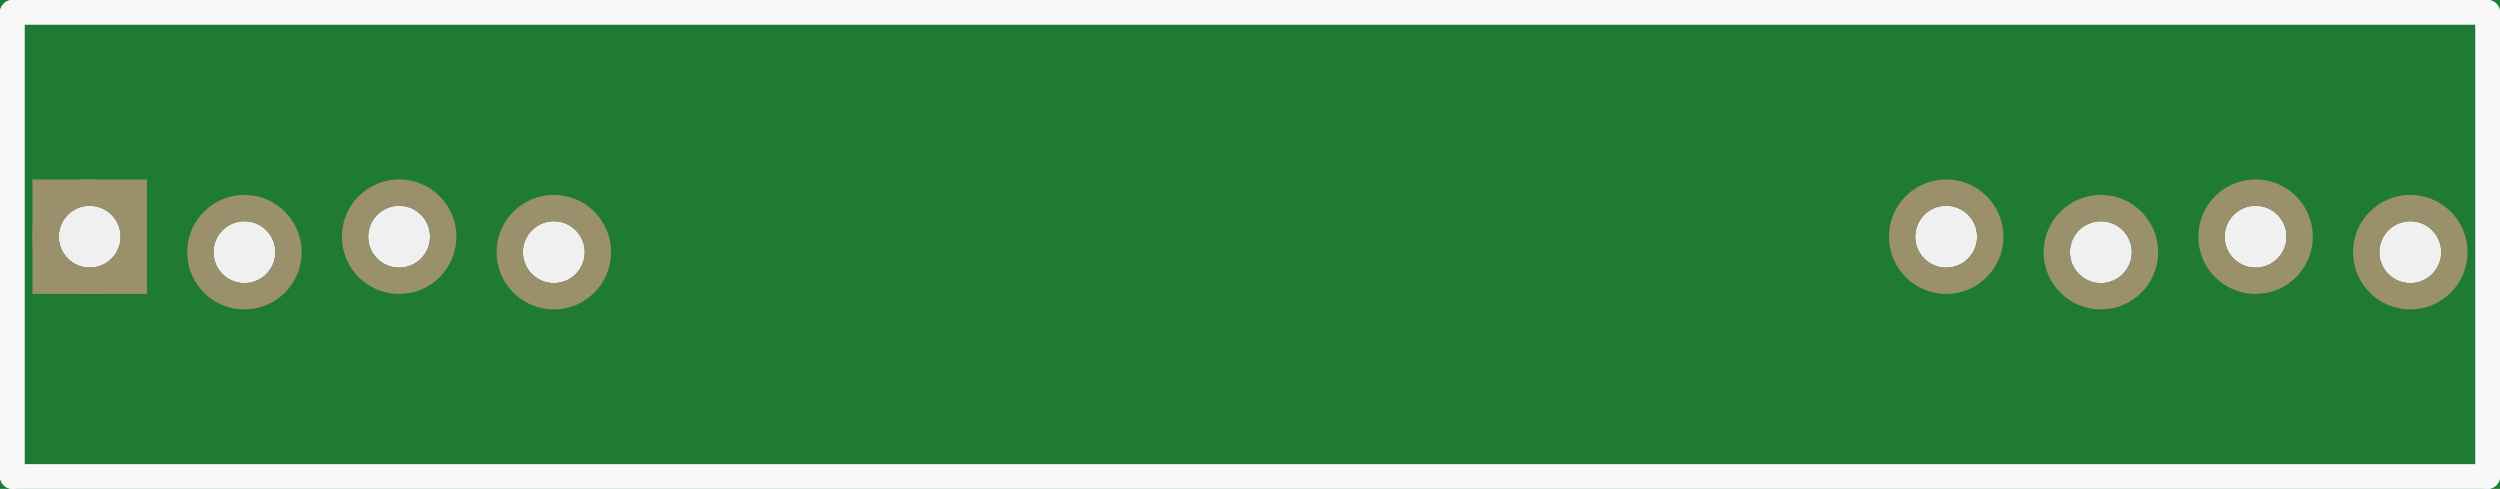
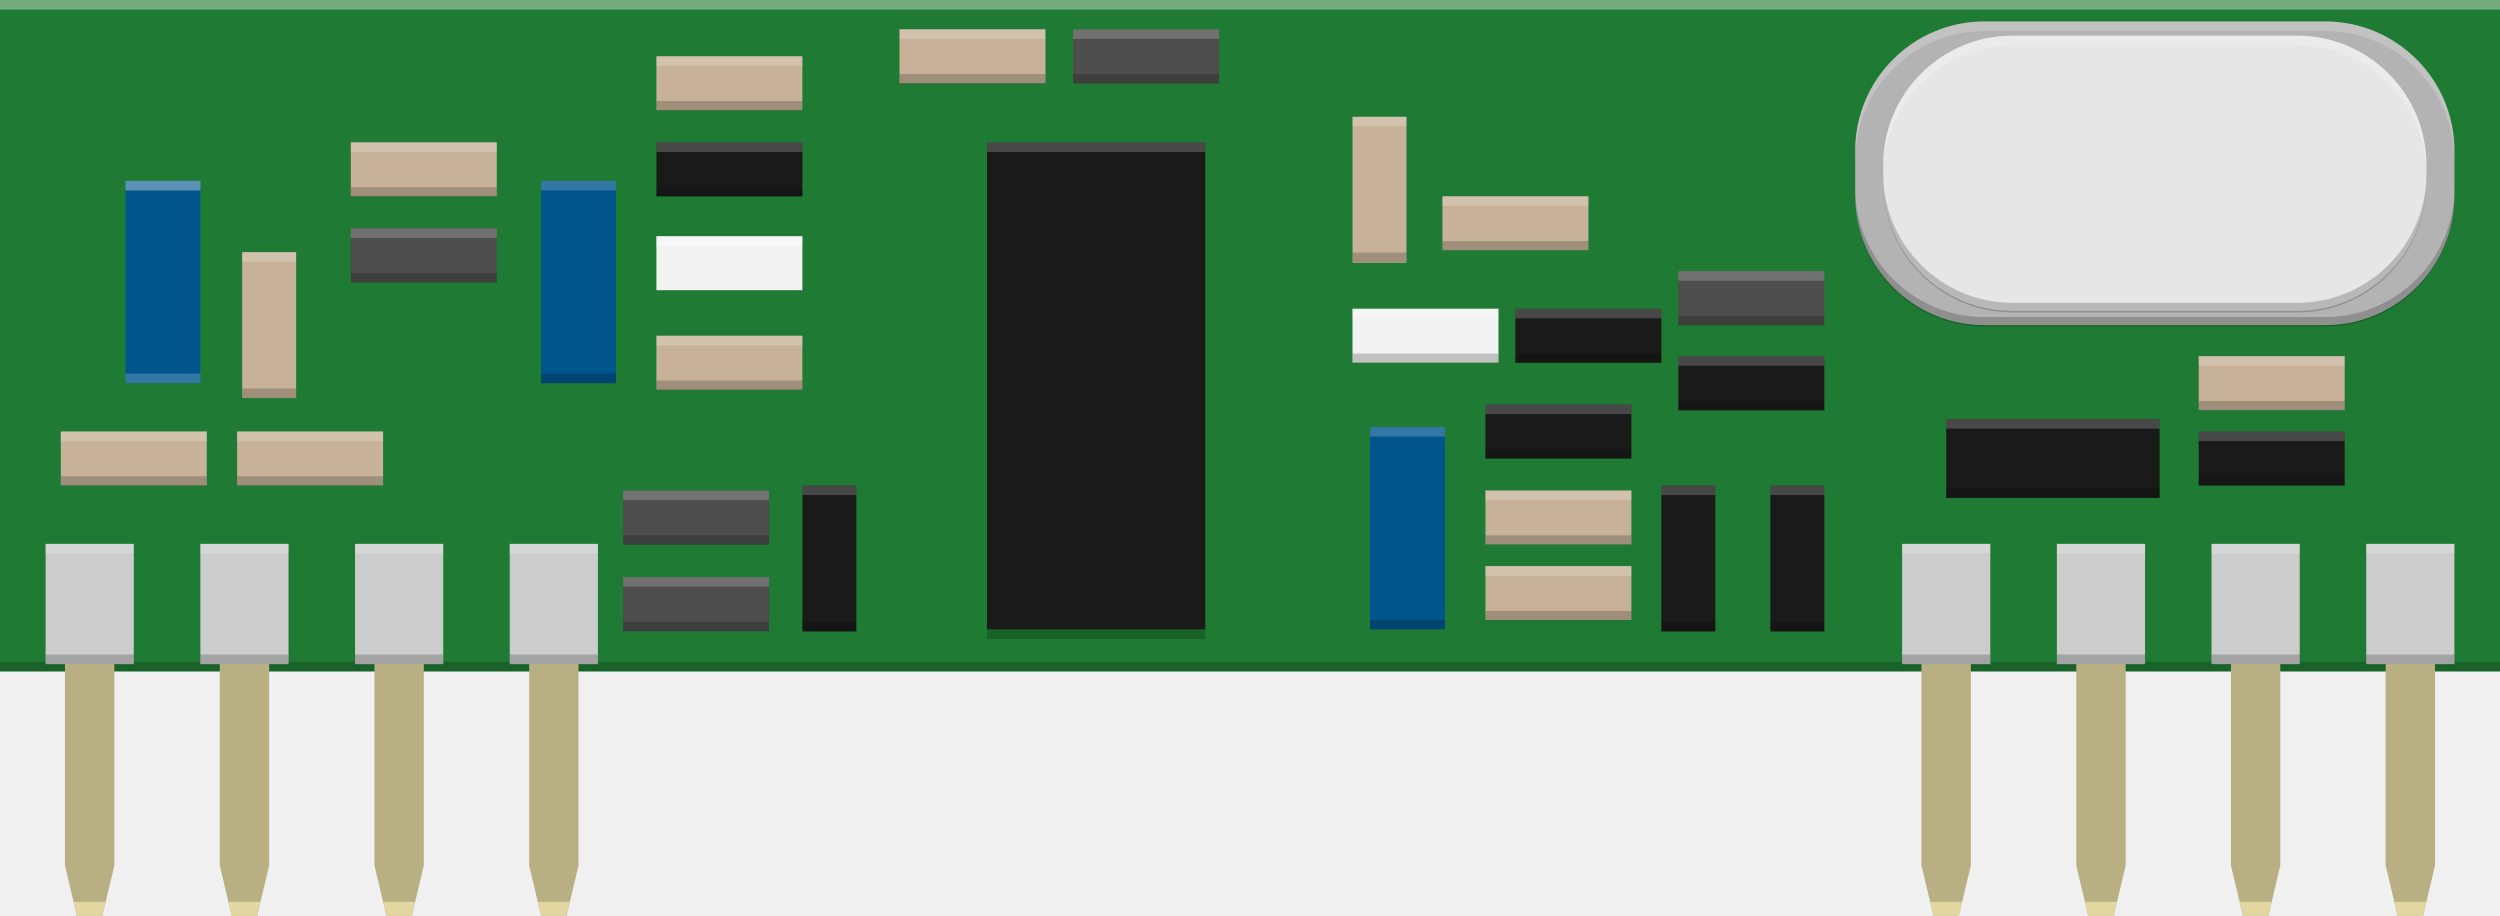
- <svg xmlns="http://www.w3.org/2000/svg" version="1.2" baseProfile="tiny" x="0in" y="0in" width="1.616in" height="0.316in" viewBox="0 0 41.046 8.026">
+ <svg xmlns="http://www.w3.org/2000/svg" version="1.1" id="Ebene_1" x="0px" y="0px" width="116.352px" height="42.626px" viewBox="0 -19.874 116.352 42.626" enable-background="new 0 -19.874 116.352 42.626" xml:space="preserve">
+   <rect x="0" y="-19.874" fill="#1F7A34" width="116.352" height="31.25" />
+   <rect x="0" y="10.929" opacity="0.2" width="116.352" height="0.447" />
  <g id="breadboard">
-     <path fill="#1F7A34" stroke="none" stroke-width="0" d="M0,0l41.046,0 0,8.026 -41.046,0 0,-8.026z M0.965,3.886a0.508,0.508 0 1 0 1.016,0 0.508,0.508 0 1 0 -1.016,0z M3.505,4.14a0.508,0.508 0 1 0 1.016,0 0.508,0.508 0 1 0 -1.016,0z M6.045,3.886a0.508,0.508 0 1 0 1.016,0 0.508,0.508 0 1 0 -1.016,0z M8.585,4.14a0.508,0.508 0 1 0 1.016,0 0.508,0.508 0 1 0 -1.016,0z M31.445,3.886a0.508,0.508 0 1 0 1.016,0 0.508,0.508 0 1 0 -1.016,0z M33.985,4.14a0.508,0.508 0 1 0 1.016,0 0.508,0.508 0 1 0 -1.016,0z M36.525,3.886a0.508,0.508 0 1 0 1.016,0 0.508,0.508 0 1 0 -1.016,0z M39.065,4.14a0.508,0.508 0 1 0 1.016,0 0.508,0.508 0 1 0 -1.016,0z " />
-     <circle id="connector0pin" connectorname="GND@1" cx="1.473" cy="3.886" r="0.724" stroke="#9A916C" stroke-width="0.432" fill="none" />
-     <path stroke="none" stroke-width="0" d="m0.533,2.946 1.88,0 0,1.88 -1.88,0 0,-3zM0.965,3.886a0.508,0.508 0 1 0 1.016,0 0.508,0.508 0 1 0 -1.016,0z " fill="#9A916C" />
-     <circle id="connector1pin" connectorname="DATA@1" cx="4.013" cy="4.14" r="0.724" stroke="#9A916C" stroke-width="0.432" fill="none" />
-     <circle id="connector2pin" connectorname="DATA@2" cx="6.553" cy="3.886" r="0.724" stroke="#9A916C" stroke-width="0.432" fill="none" />
-     <circle id="connector6pin" connectorname="+5V@1" cx="9.093" cy="4.14" r="0.724" stroke="#9A916C" stroke-width="0.432" fill="none" />
-     <circle id="connector5pin" connectorname="+5V@2" cx="31.953" cy="3.886" r="0.724" stroke="#9A916C" stroke-width="0.432" fill="none" />
-     <circle id="connector3pin" connectorname="GND@2" cx="34.493" cy="4.14" r="0.724" stroke="#9A916C" stroke-width="0.432" fill="none" />
-     <circle id="connector4pin" connectorname="GND@3" cx="37.033" cy="3.886" r="0.724" stroke="#9A916C" stroke-width="0.432" fill="none" />
-     <circle id="connector7pin" connectorname="ANT" cx="39.573" cy="4.14" r="0.724" stroke="#9A916C" stroke-width="0.432" fill="none" />
-     <line class="other" x1="0.203" y1="0.203" x2="0.203" y2="7.823" stroke="#f8f8f8" stroke-width="0.406" stroke-linecap="round" />
-     <line class="other" x1="0.203" y1="7.823" x2="40.843" y2="7.823" stroke="#f8f8f8" stroke-width="0.406" stroke-linecap="round" />
-     <line class="other" x1="40.843" y1="7.823" x2="40.843" y2="0.203" stroke="#f8f8f8" stroke-width="0.406" stroke-linecap="round" />
-     <line class="other" x1="40.843" y1="0.203" x2="0.203" y2="0.203" stroke="#f8f8f8" stroke-width="0.406" stroke-linecap="round" />
+     <circle id="connector0pin" fill="none" cx="4.176" cy="20.7" r="2.052" />
+     <circle id="connector1pin" fill="none" cx="11.376" cy="20.7" r="2.052" />
+     <circle id="connector2pin" fill="none" cx="18.576" cy="20.7" r="2.052" />
+     <circle id="connector6pin" fill="none" cx="25.776" cy="20.7" r="2.052" />
+     <circle id="connector5pin" fill="none" cx="90.576" cy="20.7" r="2.052" />
+     <circle id="connector3pin" fill="none" cx="97.776" cy="20.7" r="2.052" />
+     <circle id="connector4pin" fill="none" cx="104.976" cy="20.7" r="2.052" />
+     <circle id="connector7pin" fill="none" cx="112.176" cy="20.7" r="2.052" />
+   </g>
+   <g>
+     <polygon fill="#B8AF82" points="113.328,20.406 112.77,22.752 111.588,22.752 111.031,20.406 111.031,8.983 113.328,8.983  " />
+     <polygon fill="#E2D6A1" points="112.77,22.752 112.926,22.096 111.432,22.096 111.588,22.752  " />
+   </g>
+   <g>
+     <polygon fill="#B8AF82" points="106.127,20.406 105.571,22.752 104.389,22.752 103.83,20.406 103.83,8.983 106.127,8.983  " />
+     <polygon fill="#E2D6A1" points="105.571,22.752 105.727,22.096 104.233,22.096 104.389,22.752  " />
+   </g>
+   <g>
+     <polygon fill="#B8AF82" points="98.93,20.406 98.369,22.752 97.19,22.752 96.632,20.406 96.632,8.983 98.93,8.983  " />
+     <polygon fill="#E2D6A1" points="98.369,22.752 98.528,22.096 97.033,22.096 97.19,22.752  " />
+   </g>
+   <g>
+     <polygon fill="#B8AF82" points="91.725,20.406 91.164,22.752 89.985,22.752 89.426,20.406 89.426,8.983 91.725,8.983  " />
+     <polygon fill="#E2D6A1" points="91.164,22.752 91.323,22.096 89.828,22.096 89.985,22.752  " />
+   </g>
+   <g>
+     <polygon fill="#B8AF82" points="26.925,20.406 26.366,22.752 25.185,22.752 24.628,20.406 24.628,8.983 26.925,8.983  " />
+     <polygon fill="#E2D6A1" points="26.366,22.752 26.523,22.096 25.029,22.096 25.185,22.752  " />
+   </g>
+   <g>
+     <polygon fill="#B8AF82" points="19.724,20.406 19.167,22.752 17.986,22.752 17.427,20.406 17.427,8.983 19.724,8.983  " />
+     <polygon fill="#E2D6A1" points="19.167,22.752 19.323,22.096 17.829,22.096 17.986,22.752  " />
+   </g>
+   <g>
+     <polygon fill="#B8AF82" points="12.527,20.406 11.966,22.752 10.786,22.752 10.229,20.406 10.229,8.983 12.527,8.983  " />
+     <polygon fill="#E2D6A1" points="11.966,22.752 12.124,22.096 10.63,22.096 10.786,22.752  " />
+   </g>
+   <g>
+     <polygon fill="#B8AF82" points="5.322,20.406 4.761,22.752 3.581,22.752 3.023,20.406 3.023,8.983 5.322,8.983  " />
+     <polygon fill="#E2D6A1" points="4.761,22.752 4.919,22.096 3.425,22.096 3.581,22.752  " />
+   </g>
+   <rect x="2.122" y="5.438" fill="#CCCCCC" width="4.104" height="5.597" />
+   <rect x="9.325" y="5.438" fill="#CCCCCC" width="4.104" height="5.597" />
+   <rect x="16.524" y="5.438" fill="#CCCCCC" width="4.104" height="5.597" />
+   <rect x="23.723" y="5.438" fill="#CCCCCC" width="4.104" height="5.597" />
+   <rect x="88.526" y="5.438" fill="#CCCCCC" width="4.104" height="5.597" />
+   <rect x="95.729" y="5.438" fill="#CCCCCC" width="4.104" height="5.597" />
+   <rect x="102.927" y="5.438" fill="#CCCCCC" width="4.104" height="5.597" />
+   <rect x="110.126" y="5.438" fill="#CCCCCC" width="4.104" height="5.597" />
+   <g>
+     <rect x="5.843" y="-11.458" fill="#00558D" width="3.482" height="9.417" />
+     <rect x="25.184" y="-11.458" fill="#00558D" width="3.482" height="9.417" />
+     <rect x="16.327" y="-13.25" fill="#C7B299" width="6.793" height="2.512" />
+     <rect x="16.327" y="-9.245" fill="#4D4D4D" width="6.793" height="2.512" />
+     <rect x="2.83" y="0.208" fill="#C7B299" width="6.793" height="2.512" />
+     <rect x="11.036" y="0.208" fill="#C7B299" width="6.793" height="2.512" />
+     <rect x="30.55" y="-8.88" fill="#F2F2F2" width="6.793" height="2.512" />
+     <rect x="30.55" y="-4.249" fill="#C7B299" width="6.793" height="2.512" />
+     <rect x="69.133" y="-1.048" fill="#1A1A1A" width="6.793" height="2.512" />
+     <rect x="62.947" y="-5.505" fill="#F2F2F2" width="6.793" height="2.512" />
+     <rect x="70.529" y="-5.505" fill="#1A1A1A" width="6.793" height="2.512" />
+     <rect x="78.112" y="-7.255" fill="#4D4D4D" width="6.793" height="2.512" />
+     <rect x="78.112" y="-3.296" fill="#1A1A1A" width="6.793" height="2.512" />
+     <rect x="67.133" y="-10.738" fill="#C7B299" width="6.793" height="2.512" />
+     <rect x="30.55" y="-17.255" fill="#C7B299" width="6.793" height="2.512" />
+     <rect x="30.551" y="-13.25" fill="#1A1A1A" width="6.793" height="2.512" />
+     <rect x="90.578" y="-0.372" fill="#1A1A1A" width="9.932" height="3.672" />
+     <rect x="102.33" y="0.208" fill="#1A1A1A" width="6.793" height="2.512" />
+     <rect x="102.33" y="-3.296" fill="#C7B299" width="6.793" height="2.512" />
+     <rect x="62.948" y="-14.439" fill="#C7B299" width="2.511" height="6.793" />
+     <rect x="77.322" y="2.72" fill="#1A1A1A" width="2.511" height="6.793" />
+     <rect x="82.395" y="2.72" fill="#1A1A1A" width="2.511" height="6.793" />
+     <rect x="37.344" y="2.72" fill="#1A1A1A" width="2.511" height="6.793" />
+     <rect x="11.271" y="-8.14" fill="#C7B299" width="2.511" height="6.793" />
+     <rect x="49.947" y="-18.511" fill="#4D4D4D" width="6.793" height="2.512" />
+     <rect x="41.863" y="-18.511" fill="#C7B299" width="6.793" height="2.512" />
+     <rect x="69.133" y="2.954" fill="#C7B299" width="6.793" height="2.512" />
+     <rect x="69.133" y="6.472" fill="#C7B299" width="6.793" height="2.512" />
+     <rect x="29" y="2.954" fill="#4D4D4D" width="6.793" height="2.512" />
+     <rect x="29" y="6.981" fill="#4D4D4D" width="6.793" height="2.512" />
+     <rect x="63.767" fill="#00558D" width="3.482" height="9.417" />
+     <rect x="45.933" y="-13.25" fill="#1A1A1A" width="10.16" height="22.667" />
+   </g>
+   <path fill="#B3B3B3" d="M114.231-10.743c0,3.3-2.7,6-6,6H92.343c-3.3,0-6-2.7-6-6v-2.131c0-3.3,2.7-6,6-6h15.888c3.3,0,6,2.7,6,6  V-10.743z" />
+   <path fill="#E6E6E6" d="M112.926-11.404c0,3.3-2.7,6-6,6H93.648c-3.3,0-6-2.7-6-6v-0.809c0-3.3,2.7-6,6-6h13.278c3.3,0,6,2.7,6,6  V-11.404z" />
+   <g opacity="0.2">
+     <rect x="0" y="-19.874" fill="#FFFFFF" width="116.352" height="0.447" />
+     <rect x="2.122" y="5.438" fill="#FFFFFF" width="4.104" height="0.447" />
+     <rect x="9.325" y="5.438" fill="#FFFFFF" width="4.104" height="0.447" />
+     <rect x="16.524" y="5.438" fill="#FFFFFF" width="4.104" height="0.447" />
+     <rect x="23.723" y="5.438" fill="#FFFFFF" width="4.104" height="0.447" />
+     <rect x="88.526" y="5.438" fill="#FFFFFF" width="4.104" height="0.447" />
+     <rect x="95.729" y="5.438" fill="#FFFFFF" width="4.104" height="0.447" />
+     <rect x="102.927" y="5.438" fill="#FFFFFF" width="4.104" height="0.447" />
+     <rect x="110.126" y="5.438" fill="#FFFFFF" width="4.104" height="0.447" />
+     <rect x="5.843" y="-11.458" fill="#FFFFFF" width="3.482" height="0.447" />
+     <rect x="25.184" y="-11.458" fill="#FFFFFF" width="3.482" height="0.447" />
+     <rect x="16.327" y="-13.25" fill="#FFFFFF" width="6.793" height="0.447" />
+     <rect x="16.327" y="-9.245" fill="#FFFFFF" width="6.793" height="0.447" />
+     <rect x="2.83" y="0.208" fill="#FFFFFF" width="6.793" height="0.447" />
+     <rect x="11.036" y="0.208" fill="#FFFFFF" width="6.793" height="0.447" />
+     <rect x="30.55" y="-8.88" fill="#FFFFFF" width="6.793" height="0.447" />
+     <rect x="30.55" y="-4.249" fill="#FFFFFF" width="6.793" height="0.447" />
+     <rect x="69.133" y="-1.048" fill="#FFFFFF" width="6.793" height="0.447" />
+     <rect x="62.947" y="-5.505" fill="#FFFFFF" width="6.793" height="0.447" />
+     <rect x="70.529" y="-5.505" fill="#FFFFFF" width="6.793" height="0.447" />
+     <rect x="78.112" y="-7.255" fill="#FFFFFF" width="6.793" height="0.447" />
+     <rect x="78.112" y="-3.296" fill="#FFFFFF" width="6.793" height="0.447" />
+     <rect x="67.133" y="-10.738" fill="#FFFFFF" width="6.793" height="0.447" />
+     <rect x="30.55" y="-17.255" fill="#FFFFFF" width="6.793" height="0.447" />
+     <rect x="30.551" y="-13.25" fill="#FFFFFF" width="6.793" height="0.447" />
+     <rect x="90.578" y="-0.372" fill="#FFFFFF" width="9.932" height="0.447" />
+     <rect x="102.33" y="0.208" fill="#FFFFFF" width="6.793" height="0.447" />
+     <rect x="102.33" y="-3.296" fill="#FFFFFF" width="6.793" height="0.447" />
+     <rect x="62.948" y="-14.439" fill="#FFFFFF" width="2.511" height="0.447" />
+     <rect x="77.322" y="2.72" fill="#FFFFFF" width="2.511" height="0.447" />
+     <rect x="82.395" y="2.72" fill="#FFFFFF" width="2.511" height="0.447" />
+     <rect x="37.344" y="2.72" fill="#FFFFFF" width="2.511" height="0.447" />
+     <rect x="11.271" y="-8.14" fill="#FFFFFF" width="2.511" height="0.447" />
+     <rect x="49.947" y="-18.511" fill="#FFFFFF" width="6.793" height="0.447" />
+     <rect x="41.863" y="-18.511" fill="#FFFFFF" width="6.793" height="0.447" />
+     <rect x="69.133" y="2.954" fill="#FFFFFF" width="6.793" height="0.447" />
+     <rect x="69.133" y="6.472" fill="#FFFFFF" width="6.793" height="0.447" />
+     <rect x="29" y="2.954" fill="#FFFFFF" width="6.793" height="0.447" />
+     <rect x="29" y="6.981" fill="#FFFFFF" width="6.793" height="0.447" />
+     <rect x="63.767" fill="#FFFFFF" width="3.482" height="0.447" />
+     <rect x="45.933" y="-13.25" fill="#FFFFFF" width="10.16" height="0.447" />
+     <path fill="#FFFFFF" d="M114.231-12.427c0-3.3-2.7-6-6-6H92.343c-3.3,0-6,2.7-6,6v-0.447c0-3.3,2.7-6,6-6h15.888c3.3,0,6,2.7,6,6   V-12.427z" />
+     <path fill="#FFFFFF" d="M112.926-11.766c0-3.3-2.7-6-6-6H93.648c-3.3,0-6,2.7-6,6v-0.447c0-3.3,2.7-6,6-6h13.278c3.3,0,6,2.7,6,6   V-11.766z" />
+   </g>
+   <g opacity="0.2">
+     <rect x="0" y="-19.874" fill="#FFFFFF" width="116.352" height="0.447" />
+     <rect x="2.122" y="10.588" width="4.104" height="0.447" />
+     <rect x="9.325" y="10.588" width="4.104" height="0.447" />
+     <rect x="16.524" y="10.588" width="4.104" height="0.447" />
+     <rect x="23.723" y="10.588" width="4.104" height="0.447" />
+     <rect x="88.526" y="10.588" width="4.104" height="0.447" />
+     <rect x="95.729" y="10.588" width="4.104" height="0.447" />
+     <rect x="102.927" y="10.588" width="4.104" height="0.447" />
+     <rect x="110.126" y="10.588" width="4.104" height="0.447" />
+     <rect x="5.843" y="-11.458" fill="#FFFFFF" width="3.482" height="0.447" />
+     <rect x="5.843" y="-2.488" fill="#FFFFFF" width="3.482" height="0.447" />
+     <rect x="25.184" y="-2.488" width="3.482" height="0.447" />
+     <rect x="16.327" y="-11.166" width="6.793" height="0.447" />
+     <rect x="16.327" y="-7.161" width="6.793" height="0.447" />
+     <rect x="2.83" y="2.292" width="6.793" height="0.447" />
+     <rect x="11.036" y="2.292" width="6.793" height="0.447" />
+     <rect x="30.55" y="-8.88" fill="#FFFFFF" width="6.793" height="0.447" />
+     <rect x="30.55" y="-2.165" width="6.793" height="0.447" />
+     <rect x="69.133" y="1.036" width="6.793" height="0.447" />
+     <rect x="62.947" y="-3.421" width="6.793" height="0.447" />
+     <rect x="70.529" y="-3.421" width="6.793" height="0.447" />
+     <rect x="78.112" y="-5.171" width="6.793" height="0.447" />
+     <rect x="78.112" y="-1.212" width="6.793" height="0.447" />
+     <rect x="67.133" y="-8.654" width="6.793" height="0.447" />
+     <rect x="30.55" y="-15.171" width="6.793" height="0.447" />
+     <rect x="30.551" y="-11.166" width="6.793" height="0.447" />
+     <rect x="90.578" y="2.853" width="9.932" height="0.447" />
+     <rect x="102.33" y="2.292" width="6.793" height="0.447" />
+     <rect x="102.33" y="-1.212" width="6.793" height="0.447" />
+     <rect x="62.948" y="-8.116" width="2.511" height="0.447" />
+     <rect x="77.322" y="9.065" width="2.511" height="0.447" />
+     <rect x="82.395" y="9.065" width="2.511" height="0.447" />
+     <rect x="37.344" y="9.065" width="2.511" height="0.447" />
+     <rect x="11.271" y="-1.794" width="2.511" height="0.447" />
+     <rect x="49.947" y="-16.427" width="6.793" height="0.447" />
+     <rect x="41.863" y="-16.427" width="6.793" height="0.447" />
+     <rect x="69.133" y="5.038" width="6.793" height="0.447" />
+     <rect x="69.133" y="8.556" width="6.793" height="0.447" />
+     <rect x="29" y="5.038" width="6.793" height="0.447" />
+     <rect x="29" y="9.065" width="6.793" height="0.447" />
+     <rect x="63.767" y="8.97" width="3.482" height="0.447" />
+     <rect x="45.933" y="9.417" width="10.16" height="0.447" />
+     <path d="M86.343-11.12c0,3.3,2.7,6,6,6h15.888c3.3,0,6-2.7,6-6v0.447c0,3.3-2.7,6-6,6H92.343c-3.3,0-6-2.7-6-6V-11.12z" />
+     <path d="M87.648-11.781c0,3.3,2.7,6,6,6h13.278c3.3,0,6-2.7,6-6v0.447c0,3.3-2.7,6-6,6H93.648c-3.3,0-6-2.7-6-6V-11.781z" />
  </g>
</svg>
